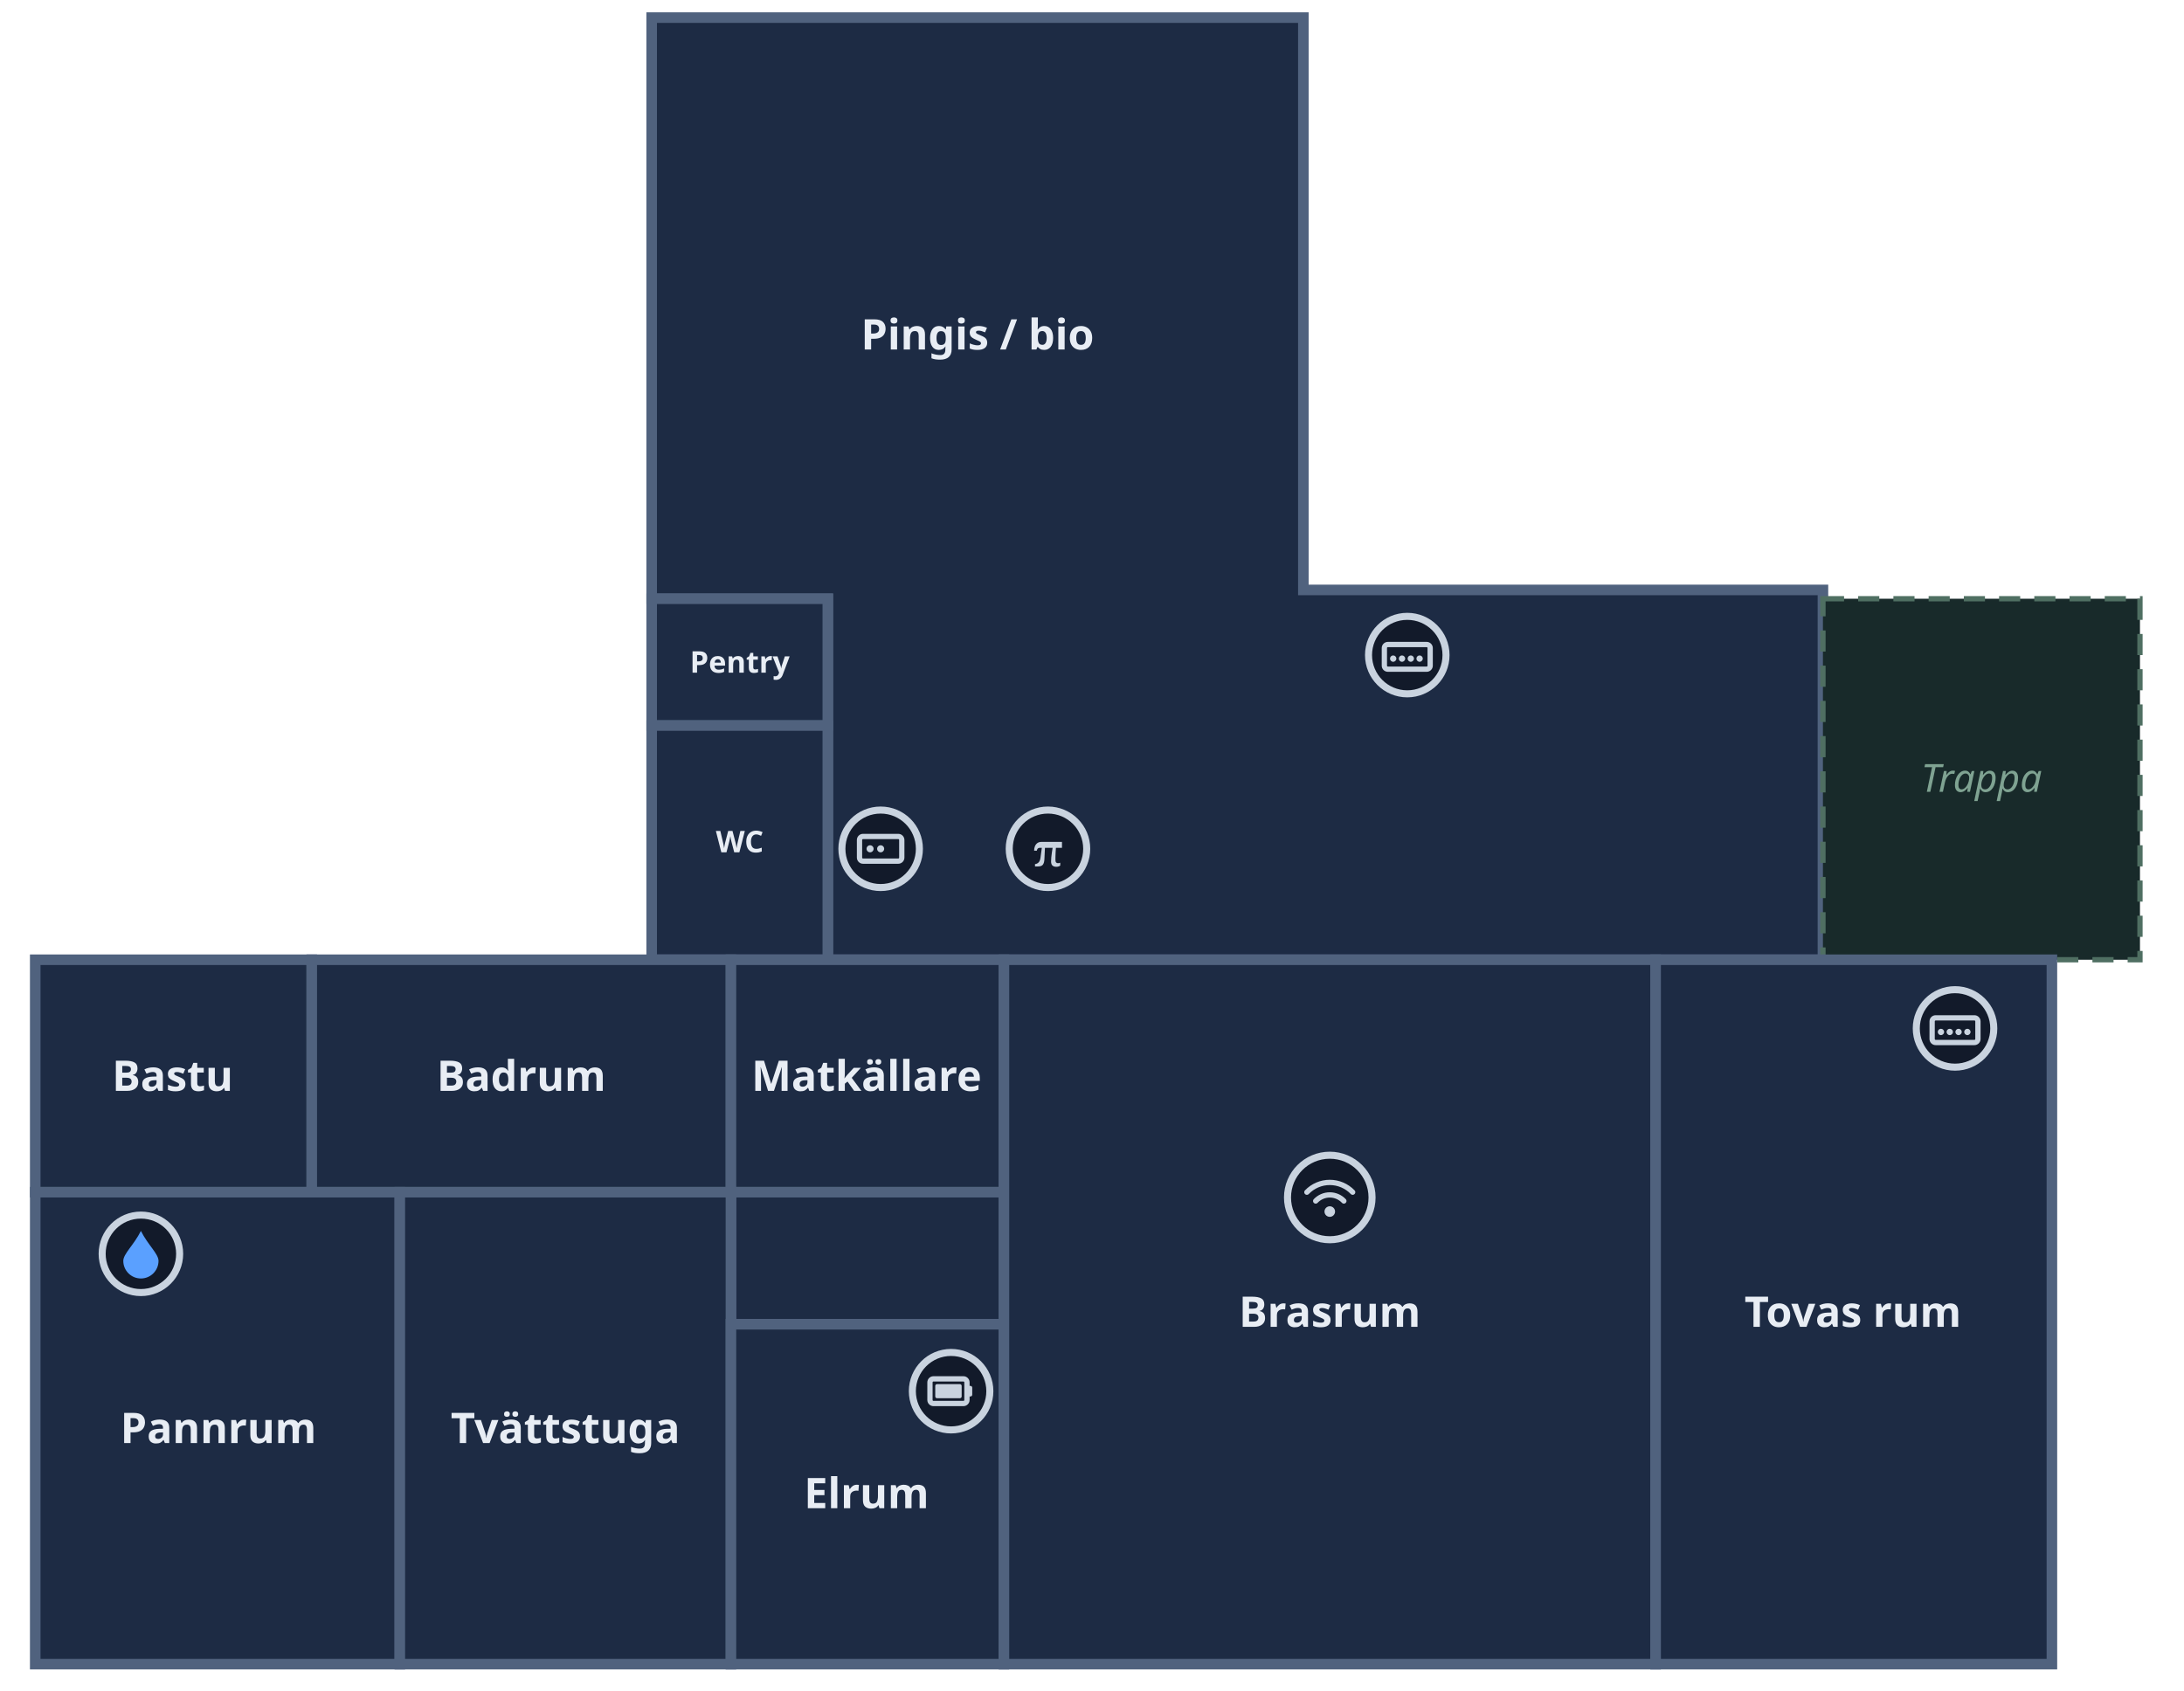
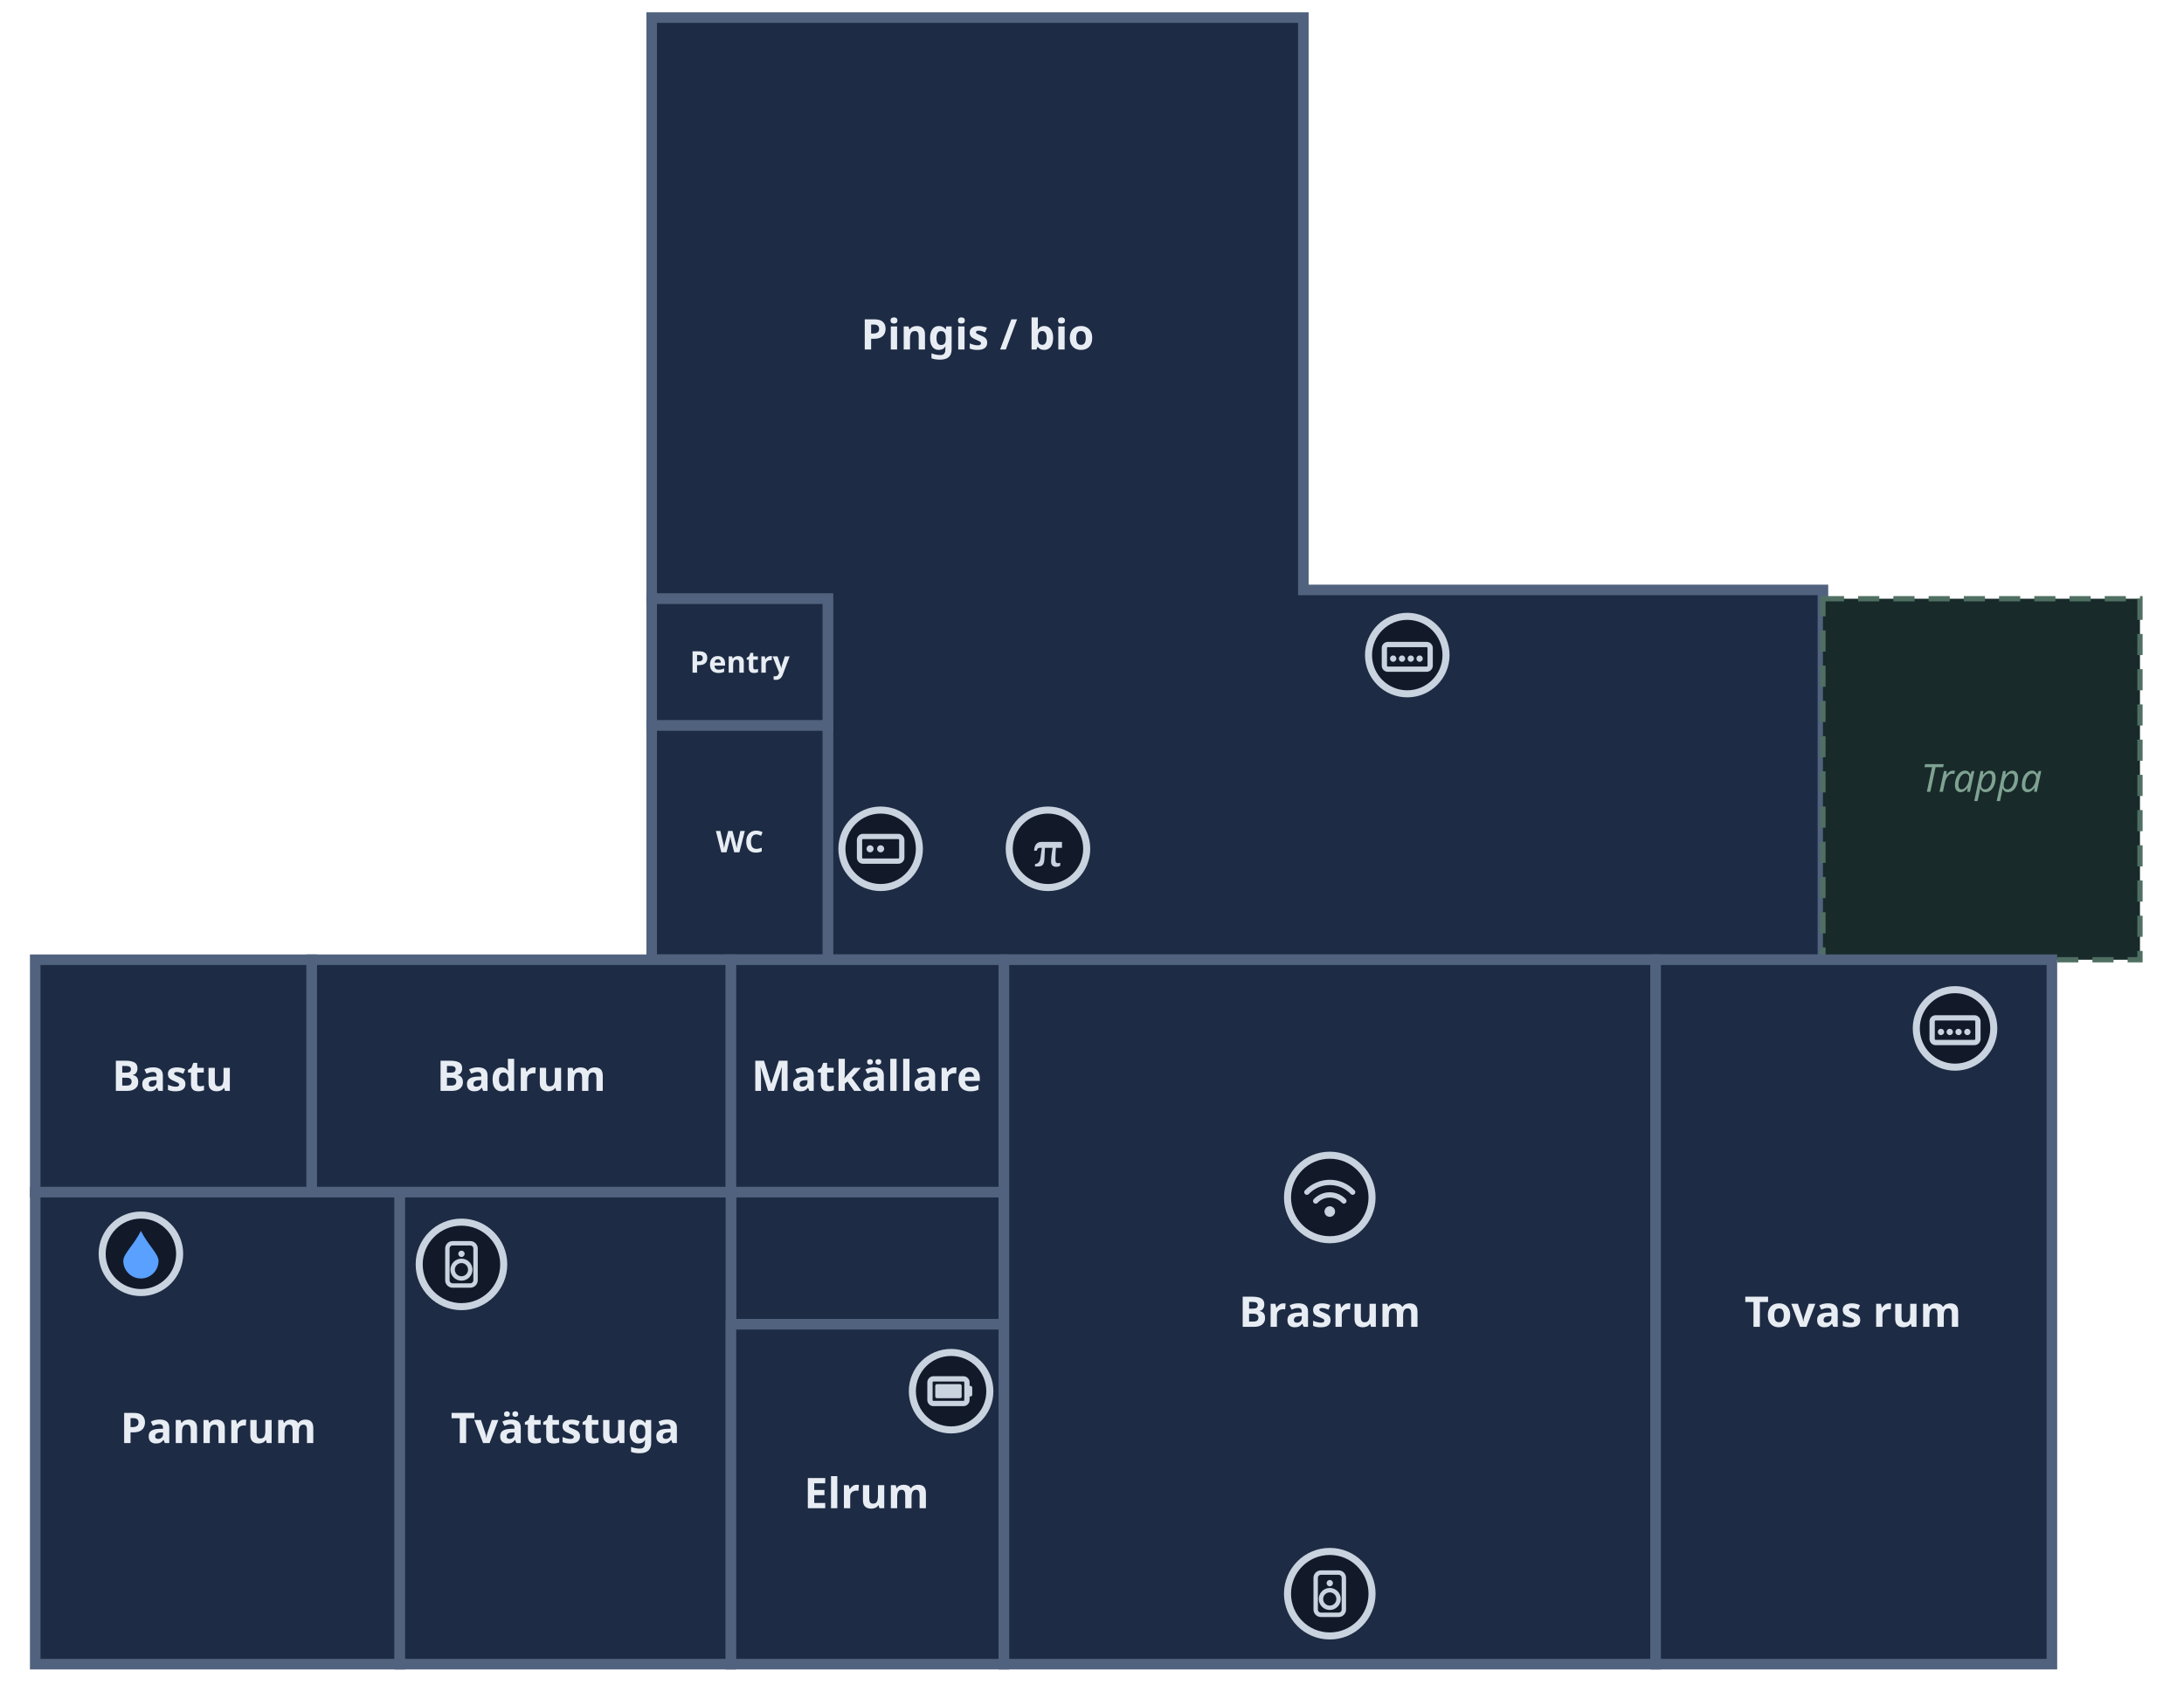
<svg xmlns="http://www.w3.org/2000/svg" viewBox="0 0 1240 960" width="1240" height="960">
  <style>
.room{fill:#1d2b44;stroke:#50627e;stroke-width:6}
.outdoor{fill:#182a2a;stroke:#4f6f62;stroke-width:3;stroke-dasharray:12 8}
.label{font:600 24px sans-serif;fill:#e8edf4;text-anchor:middle;dominant-baseline:middle;pointer-events:none}
.outdoor-label{font:italic 22px sans-serif;fill:#7fa392}
.small{font-size:17px}
.motion{fill:none;stroke:none;pointer-events:none}
.ap circle{fill:#121a2a;stroke:#c9d3df;stroke-width:4}
.ap circle.dot{fill:#c9d3df;stroke:none}
.ap path{fill:none;stroke:#c9d3df;stroke-width:3;stroke-linecap:round}
.small-value{font-size:20px}
.device circle{fill:#121a2a;stroke:#c9d3df;stroke-width:4}
.device rect{fill:none;stroke:#c9d3df;stroke-width:3}
.device circle.dot{fill:#c9d3df;stroke:none}
.device rect.solid{fill:#c9d3df;stroke:none}
.device .glyph{font:700 26px serif;fill:#c9d3df;text-anchor:middle;dominant-baseline:middle}
.device path.fill{fill:#5aa0ff}
+ .speaker circle{fill:#121a2a;stroke:#c9d3df;stroke-width:4}
+ .speaker rect,.speaker circle.cone{fill:none;stroke:#c9d3df;stroke-width:2.5}
+ .speaker circle.dot{fill:#c9d3df;stroke:none}
.value{font:500 22px sans-serif;fill:#9aa7b8;text-anchor:middle;dominant-baseline:middle;pointer-events:none}
</style>
  <polygon id="pingisrummet" class="room" points="370,10 740,10 740,335 1035,335 1035,545 470,545 470,340 370,340" />
  <polygon id="pentry" class="room" points="370,340 470,340 470,412 370,412" />
  <polygon id="toalett_pingisrum" class="room" points="370,412 470,412 470,545 370,545" />
  <polygon id="trappa" class="outdoor" points="1035,340 1215,340 1215,545 1035,545" />
  <polygon id="bastun" class="room" points="20,545 177,545 177,677 20,677" />
  <polygon id="badrum_kallare" class="room" points="177,545 415,545 415,677 177,677" />
  <polygon id="matkallare" class="room" points="415,545 570,545 570,677 415,677" />
  <polygon id="korridor" class="room" points="415,677 570,677 570,752 415,752" />
  <polygon id="pannrum" class="room" points="20,677 227,677 227,945 20,945" />
  <polygon id="tvattstuga" class="room" points="227,677 415,677 415,945 227,945" />
  <polygon id="elrum" class="room" points="415,752 570,752 570,945 415,945" />
  <polygon id="familjerum" class="room" points="570,545 940,545 940,945 570,945" />
  <polygon id="tovas_rum" class="room" points="940,545 1165,545 1165,945 940,945" />
  <polygon id="pingisrummet_motion" class="motion" points="370,10 740,10 740,335 1035,335 1035,545 470,545 470,340 370,340" />
  <polygon id="pentry_motion" class="motion" points="370,340 470,340 470,412 370,412" />
  <polygon id="toalett_pingisrum_motion" class="motion" points="370,412 470,412 470,545 370,545" />
  <polygon id="bastun_motion" class="motion" points="20,545 177,545 177,677 20,677" />
  <polygon id="badrum_kallare_motion" class="motion" points="177,545 415,545 415,677 177,677" />
  <polygon id="matkallare_motion" class="motion" points="415,545 570,545 570,677 415,677" />
  <polygon id="korridor_motion" class="motion" points="415,677 570,677 570,752 415,752" />
  <polygon id="pannrum_motion" class="motion" points="20,677 227,677 227,945 20,945" />
  <polygon id="tvattstuga_motion" class="motion" points="227,677 415,677 415,945 227,945" />
  <polygon id="elrum_motion" class="motion" points="415,752 570,752 570,945 415,945" />
  <polygon id="familjerum_motion" class="motion" points="570,545 940,545 940,945 570,945" />
  <polygon id="tovas_rum_motion" class="motion" points="940,545 1165,545 1165,945 940,945" />
  <text id="pingisrummet_label" class="label" x="555" y="190">Pingis / bio</text>
  <text id="pingisrummet_temp" class="value" x="555" y="224" />
  <text id="pentry_label" class="label small" x="420" y="376">Pentry</text>
  <text id="pentry_temp" class="value" x="420" y="410" />
  <text id="toalett_pingisrum_label" class="label small" x="420" y="478">WC</text>
  <text id="toalett_pingisrum_temp" class="value" x="420" y="512" />
  <text id="trappa_label" class="label outdoor-label" x="1125" y="442">Trappa</text>
  <text id="bastun_label" class="label" x="98" y="611">Bastu</text>
  <text id="bastun_temp" class="value" x="98" y="645" />
  <text id="badrum_kallare_label" class="label" x="296" y="611">Badrum</text>
  <text id="badrum_kallare_temp" class="value" x="296" y="645" />
  <text id="matkallare_label" class="label" x="492" y="611">Matkällare</text>
  <text id="matkallare_temp" class="value" x="492" y="645" />
  <text id="pannrum_label" class="label" x="124" y="811">Pannrum</text>
  <text id="pannrum_temp" class="value" x="124" y="845" />
  <text id="tvattstuga_label" class="label" x="321" y="811">Tvättstuga</text>
  <text id="tvattstuga_temp" class="value" x="321" y="845" />
  <text id="elrum_label" class="label" x="492" y="848">Elrum</text>
  <text id="elrum_temp" class="value" x="492" y="882" />
  <text id="familjerum_label" class="label" x="755" y="745">Brasrum</text>
  <text id="familjerum_temp" class="value" x="755" y="779" />
  <text id="tovas_rum_label" class="label" x="1052" y="745">Tovas rum</text>
  <text id="tovas_rum_temp" class="value" x="1052" y="779" />
  <g id="ap_u6_lite" class="ap">
    <circle cx="755" cy="680" r="24" />
    <path d="M742,677 a18,18 0 0 1 26,0 M747,682 a11,11 0 0 1 16,0" />
    <circle class="dot" cx="755" cy="688" r="3" />
  </g>
  <text id="ap_u6_lite_clients" class="value small-value" x="755" y="720" />
  <g id="udm" class="device">
    <circle cx="500" cy="482" r="22" />
    <rect x="488" y="475" width="24" height="14" rx="2" />
    <circle class="dot" cx="494" cy="482" r="2" />
    <circle class="dot" cx="500" cy="482" r="2" />
  </g>
  <text id="udm_value" class="value small-value" x="500" y="520" />
  <g id="raspberry_pi" class="device">
    <circle cx="595" cy="482" r="22" />
    <text class="glyph" x="595" y="483">π</text>
  </g>
  <text id="raspberry_pi_value" class="value small-value" x="595" y="520" />
  <g id="vattenmatare" class="device">
    <circle cx="80" cy="712" r="22" />
    <path class="fill" d="M80,699 C84,707 90,712 90,716 a10,10 0 0 1 -20,0 C70,712 76,707 80,699 z" />
  </g>
  <text id="vattenmatare_value" class="value small-value" x="80" y="750" />
  <g id="usw_lite_8_poe_pingis" class="device">
    <circle cx="799" cy="372" r="22" />
    <rect x="786" y="366" width="26" height="14" rx="2" />
    <circle class="dot" cx="791" cy="374" r="1.8" />
    <circle class="dot" cx="796" cy="374" r="1.8" />
    <circle class="dot" cx="801" cy="374" r="1.8" />
    <circle class="dot" cx="806" cy="374" r="1.8" />
  </g>
  <text id="usw_lite_8_poe_pingis_value" class="value small-value" x="799" y="410" />
  <g id="us_8_60w" class="device">
    <circle cx="1110" cy="584" r="22" />
    <rect x="1097" y="578" width="26" height="14" rx="2" />
    <circle class="dot" cx="1102" cy="586" r="1.8" />
    <circle class="dot" cx="1107" cy="586" r="1.8" />
    <circle class="dot" cx="1112" cy="586" r="1.8" />
    <circle class="dot" cx="1117" cy="586" r="1.8" />
  </g>
  <text id="us_8_60w_value" class="value small-value" x="1110" y="622" />
  <g id="hembatteri" class="device">
    <circle cx="540" cy="790" r="22" />
    <rect x="528" y="783" width="21" height="14" rx="2" />
    <rect class="solid" x="549" y="787" width="3" height="6" rx="1" />
    <rect class="solid" x="531" y="786" width="15" height="8" rx="1" />
  </g>
  <text id="hembatteri_value" class="value small-value" x="540" y="828" />
+   <g id="sonos_brasrum" class="speaker">
+     <circle cx="755" cy="905" r="24" />
+     <rect x="747" y="893" width="16" height="24" rx="3" />
+     <circle class="cone" cx="755" cy="908" r="5" />
+     <circle class="dot" cx="755" cy="899" r="1.8" />
+   </g>
+   <g id="sonos_tvattstuga" class="speaker">
+     <circle cx="262" cy="718" r="24" />
+     <rect x="254" y="706" width="16" height="24" rx="3" />
+     <circle class="cone" cx="262" cy="721" r="5" />
+     <circle class="dot" cx="262" cy="712" r="1.8" />
+   </g>
</svg>
